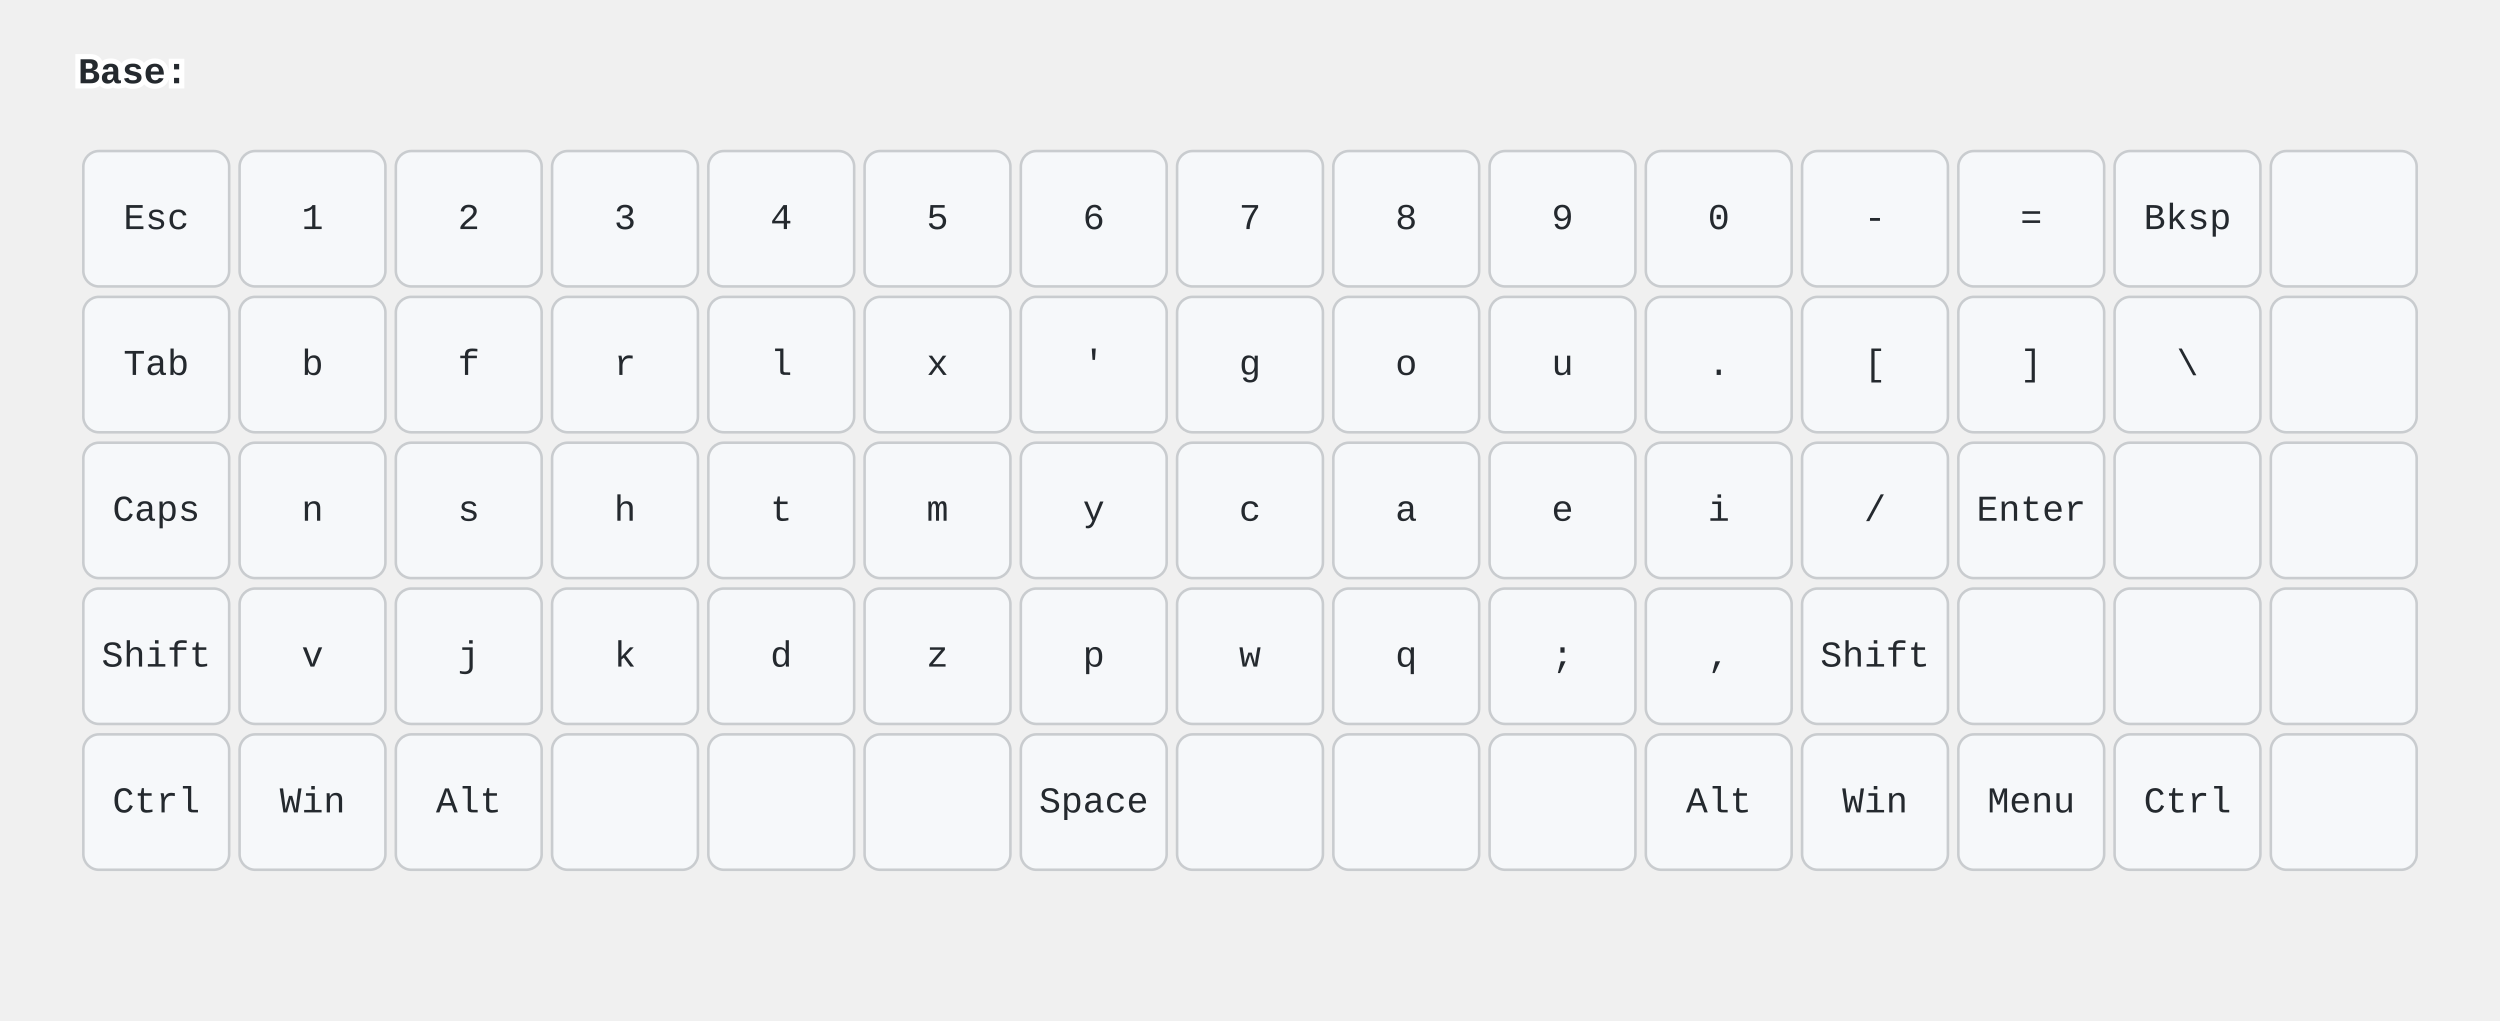
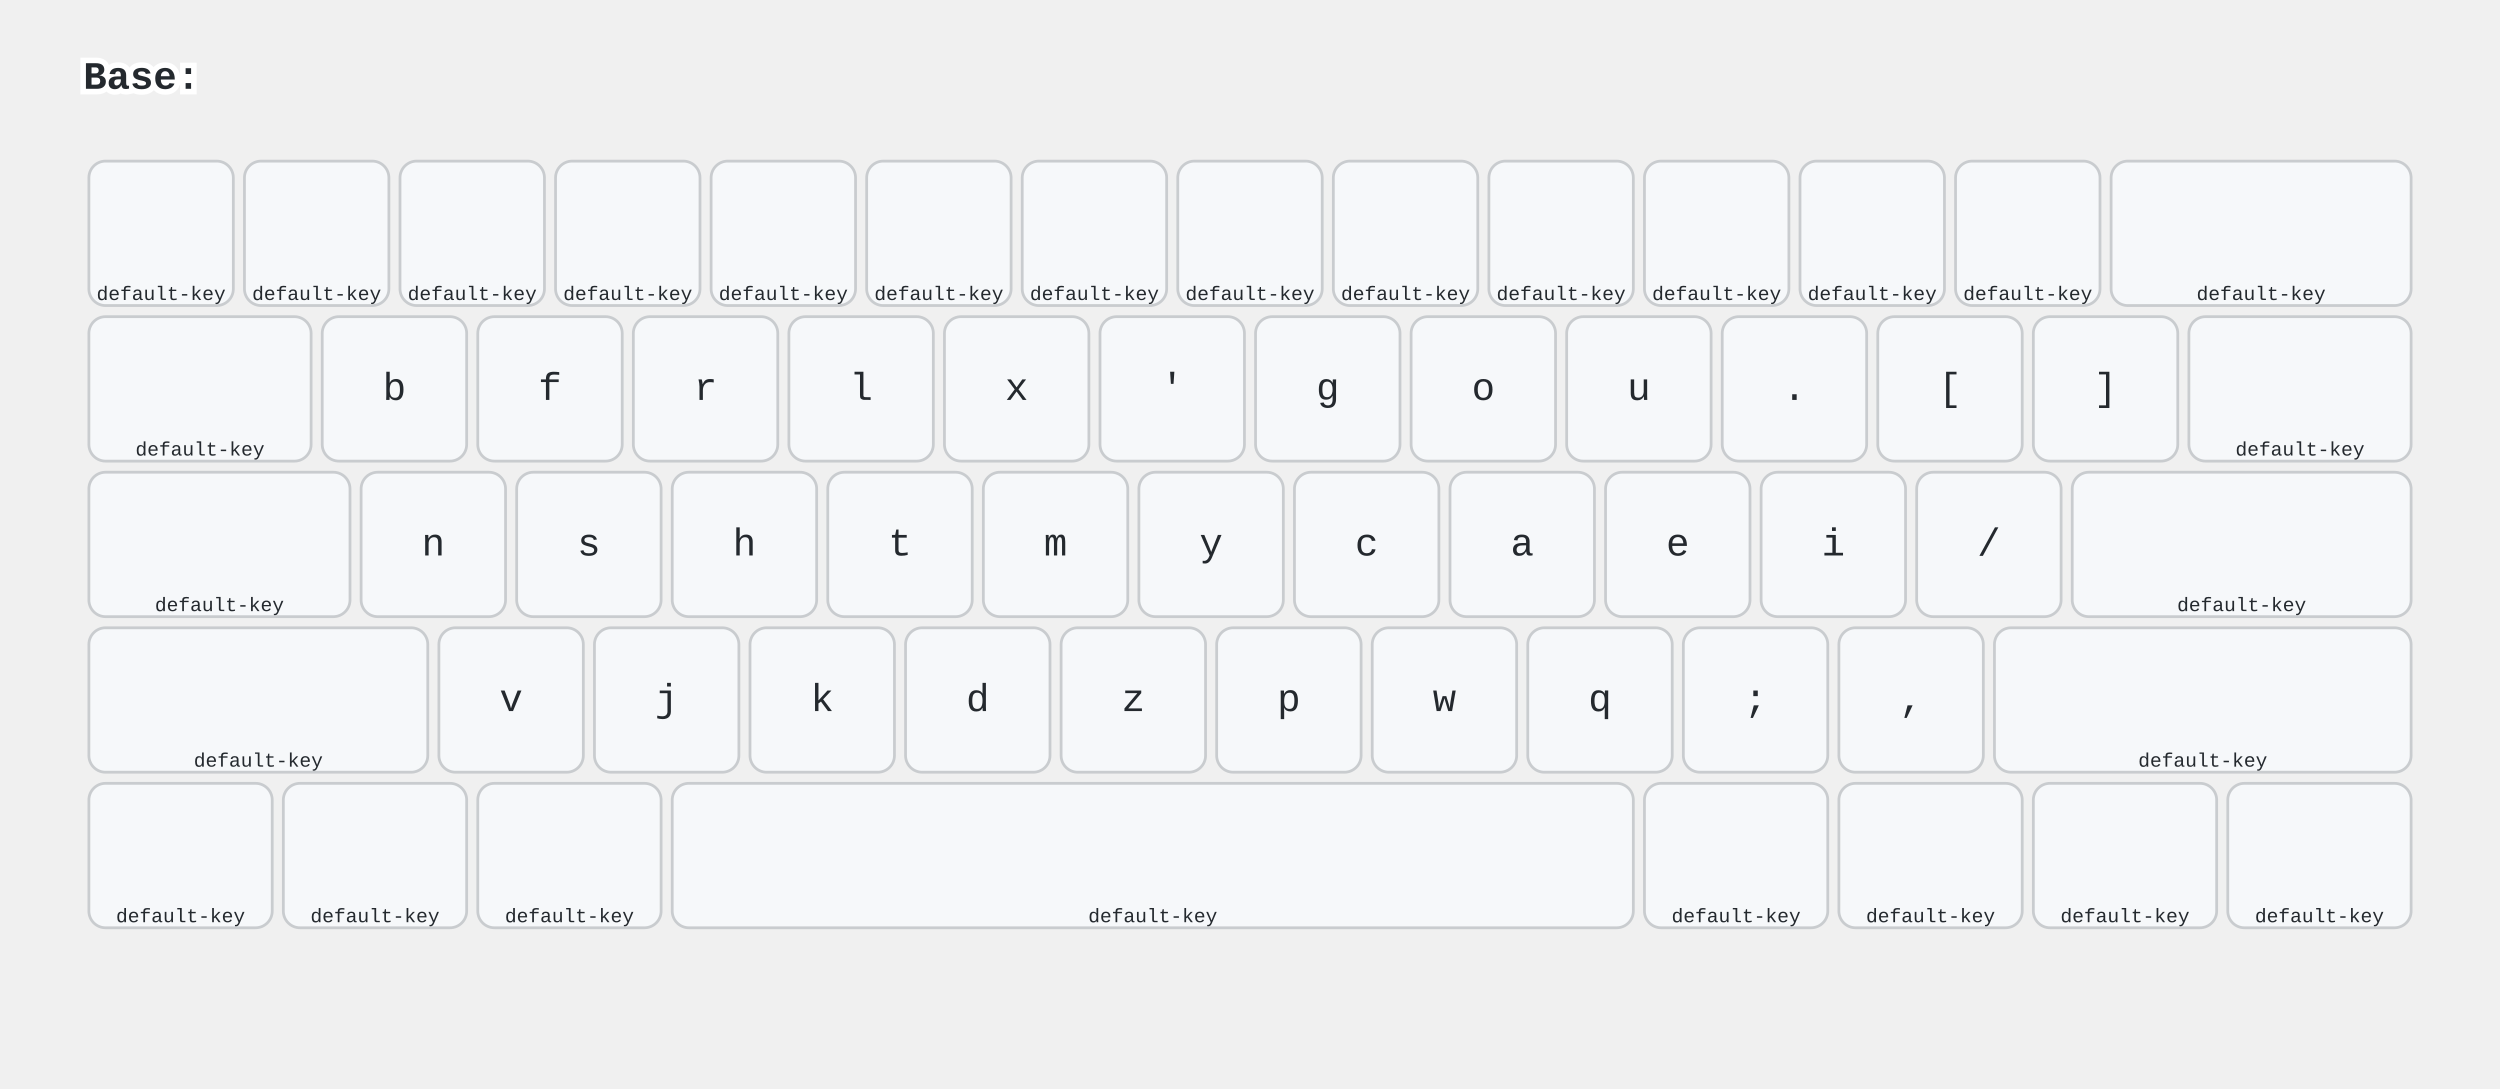
- <svg xmlns="http://www.w3.org/2000/svg" width="960" height="392" viewBox="0 0 960 392" class="keymap">
+ <svg xmlns="http://www.w3.org/2000/svg" width="900" height="392" viewBox="0 0 900 392" class="keymap">
  <style>/* inherit to force styles through use tags */
svg path {
    fill: inherit;
}

/* font and background color specifications */
svg.keymap {
    font-family: SFMono-Regular,Consolas,Liberation Mono,Menlo,monospace;
    font-size: 14px;
    font-kerning: normal;
    text-rendering: optimizeLegibility;
    fill: #24292e;
}

/* default key styling */
rect.key {
    fill: #f6f8fa;
}

rect.key, rect.combo {
    stroke: #c9cccf;
    stroke-width: 1;
}

/* default key side styling, only used is draw_key_sides is set */
rect.side {
    filter: brightness(90%);
}

/* color accent for combo boxes */
rect.combo, rect.combo-separate {
    fill: #cdf;
}

/* color accent for held keys */
rect.held, rect.combo.held {
    fill: #fdd;
}

/* color accent for ghost (optional) keys */
rect.ghost, rect.combo.ghost {
    stroke-dasharray: 4, 4;
    stroke-width: 2;
}

text {
    text-anchor: middle;
    dominant-baseline: middle;
}

/* styling for layer labels */
text.label {
    font-weight: bold;
    text-anchor: start;
    stroke: white;
    stroke-width: 4;
    paint-order: stroke;
}

/* styling for optional footer */
text.footer {
    text-anchor: end;
    dominant-baseline: auto;
    stroke: white;
    stroke-width: 4;
    paint-order: stroke;
}

/* styling for combo tap, and key non-tap label text */
text.combo, text.hold, text.shifted, text.left, text.right {
    font-size: 11px;
}

text.hold {
    text-anchor: middle;
    dominant-baseline: auto;
}

text.shifted {
    text-anchor: middle;
    dominant-baseline: hanging;
}

text.left {
    text-anchor: start;
}

text.right {
    text-anchor: end;
}

text.layer-activator {
    text-decoration: underline;
}

/* styling for hold/shifted label text in combo box */
text.combo.hold, text.combo.shifted, text.combo.left, text.combo.right {
    font-size: 8px;
}

/* lighter symbol for transparent keys */
text.trans {
    fill: #7b7e81;
}

/* styling for combo dendrons */
path.combo {
    stroke-width: 1;
    stroke: gray;
    fill: none;
}

/* Start Tabler Icons Cleanup */
/* cannot use height/width with glyphs */
.icon-tabler &gt; path {
    fill: inherit;
    stroke: inherit;
    stroke-width: 2;
}
/* hide tabler's default box */
.icon-tabler &gt; path[stroke="none"][fill="none"] {
    visibility: hidden;
}
/* End Tabler Icons Cleanup */
- </style>
+ 
+ .default-key { fill: #cccccc !important; } .default-key text { display: none !important; }</style>
  <g transform="translate(30, 0)" class="layer-Base">
    <text x="0" y="28" class="label" id="Base">Base:</text>
    <g transform="translate(0, 56)">
-       <g transform="translate(30, 28)" class="key keypos-0">
-         <rect rx="6" ry="6" x="-28" y="-26" width="56" height="52" class="key" />
-         <text x="0" y="0" class="key tap">Esc</text>
-       </g>
-       <g transform="translate(90, 28)" class="key keypos-1">
-         <rect rx="6" ry="6" x="-28" y="-26" width="56" height="52" class="key" />
-         <text x="0" y="0" class="key tap">1</text>
-       </g>
-       <g transform="translate(150, 28)" class="key keypos-2">
-         <rect rx="6" ry="6" x="-28" y="-26" width="56" height="52" class="key" />
-         <text x="0" y="0" class="key tap">2</text>
-       </g>
-       <g transform="translate(210, 28)" class="key keypos-3">
-         <rect rx="6" ry="6" x="-28" y="-26" width="56" height="52" class="key" />
-         <text x="0" y="0" class="key tap">3</text>
-       </g>
-       <g transform="translate(270, 28)" class="key keypos-4">
-         <rect rx="6" ry="6" x="-28" y="-26" width="56" height="52" class="key" />
-         <text x="0" y="0" class="key tap">4</text>
-       </g>
-       <g transform="translate(330, 28)" class="key keypos-5">
-         <rect rx="6" ry="6" x="-28" y="-26" width="56" height="52" class="key" />
-         <text x="0" y="0" class="key tap">5</text>
-       </g>
-       <g transform="translate(390, 28)" class="key keypos-6">
-         <rect rx="6" ry="6" x="-28" y="-26" width="56" height="52" class="key" />
-         <text x="0" y="0" class="key tap">6</text>
-       </g>
-       <g transform="translate(450, 28)" class="key keypos-7">
-         <rect rx="6" ry="6" x="-28" y="-26" width="56" height="52" class="key" />
-         <text x="0" y="0" class="key tap">7</text>
-       </g>
-       <g transform="translate(510, 28)" class="key keypos-8">
-         <rect rx="6" ry="6" x="-28" y="-26" width="56" height="52" class="key" />
-         <text x="0" y="0" class="key tap">8</text>
-       </g>
-       <g transform="translate(570, 28)" class="key keypos-9">
-         <rect rx="6" ry="6" x="-28" y="-26" width="56" height="52" class="key" />
-         <text x="0" y="0" class="key tap">9</text>
-       </g>
-       <g transform="translate(630, 28)" class="key keypos-10">
-         <rect rx="6" ry="6" x="-28" y="-26" width="56" height="52" class="key" />
-         <text x="0" y="0" class="key tap">0</text>
-       </g>
-       <g transform="translate(690, 28)" class="key keypos-11">
-         <rect rx="6" ry="6" x="-28" y="-26" width="56" height="52" class="key" />
-         <text x="0" y="0" class="key tap">-</text>
-       </g>
-       <g transform="translate(750, 28)" class="key keypos-12">
-         <rect rx="6" ry="6" x="-28" y="-26" width="56" height="52" class="key" />
-         <text x="0" y="0" class="key tap">=</text>
-       </g>
-       <g transform="translate(810, 28)" class="key keypos-13">
-         <rect rx="6" ry="6" x="-28" y="-26" width="56" height="52" class="key" />
-         <text x="0" y="0" class="key tap">Bksp</text>
-       </g>
-       <g transform="translate(870, 28)" class="key keypos-14">
-         <rect rx="6" ry="6" x="-28" y="-26" width="56" height="52" class="key" />
-       </g>
-       <g transform="translate(30, 84)" class="key keypos-15">
-         <rect rx="6" ry="6" x="-28" y="-26" width="56" height="52" class="key" />
-         <text x="0" y="0" class="key tap">Tab</text>
-       </g>
-       <g transform="translate(90, 84)" class="key keypos-16">
-         <rect rx="6" ry="6" x="-28" y="-26" width="56" height="52" class="key" />
+       <g transform="translate(28, 28)" class="key keypos-0">
+         <rect rx="6" ry="6" x="-26" y="-26" width="52" height="52" class="key" />
+         <text x="0" y="24" class="key hold">
+           <tspan style="font-size: 64%">default-key</tspan>
+         </text>
+       </g>
+       <g transform="translate(84, 28)" class="key keypos-1">
+         <rect rx="6" ry="6" x="-26" y="-26" width="52" height="52" class="key" />
+         <text x="0" y="24" class="key hold">
+           <tspan style="font-size: 64%">default-key</tspan>
+         </text>
+       </g>
+       <g transform="translate(140, 28)" class="key keypos-2">
+         <rect rx="6" ry="6" x="-26" y="-26" width="52" height="52" class="key" />
+         <text x="0" y="24" class="key hold">
+           <tspan style="font-size: 64%">default-key</tspan>
+         </text>
+       </g>
+       <g transform="translate(196, 28)" class="key keypos-3">
+         <rect rx="6" ry="6" x="-26" y="-26" width="52" height="52" class="key" />
+         <text x="0" y="24" class="key hold">
+           <tspan style="font-size: 64%">default-key</tspan>
+         </text>
+       </g>
+       <g transform="translate(252, 28)" class="key keypos-4">
+         <rect rx="6" ry="6" x="-26" y="-26" width="52" height="52" class="key" />
+         <text x="0" y="24" class="key hold">
+           <tspan style="font-size: 64%">default-key</tspan>
+         </text>
+       </g>
+       <g transform="translate(308, 28)" class="key keypos-5">
+         <rect rx="6" ry="6" x="-26" y="-26" width="52" height="52" class="key" />
+         <text x="0" y="24" class="key hold">
+           <tspan style="font-size: 64%">default-key</tspan>
+         </text>
+       </g>
+       <g transform="translate(364, 28)" class="key keypos-6">
+         <rect rx="6" ry="6" x="-26" y="-26" width="52" height="52" class="key" />
+         <text x="0" y="24" class="key hold">
+           <tspan style="font-size: 64%">default-key</tspan>
+         </text>
+       </g>
+       <g transform="translate(420, 28)" class="key keypos-7">
+         <rect rx="6" ry="6" x="-26" y="-26" width="52" height="52" class="key" />
+         <text x="0" y="24" class="key hold">
+           <tspan style="font-size: 64%">default-key</tspan>
+         </text>
+       </g>
+       <g transform="translate(476, 28)" class="key keypos-8">
+         <rect rx="6" ry="6" x="-26" y="-26" width="52" height="52" class="key" />
+         <text x="0" y="24" class="key hold">
+           <tspan style="font-size: 64%">default-key</tspan>
+         </text>
+       </g>
+       <g transform="translate(532, 28)" class="key keypos-9">
+         <rect rx="6" ry="6" x="-26" y="-26" width="52" height="52" class="key" />
+         <text x="0" y="24" class="key hold">
+           <tspan style="font-size: 64%">default-key</tspan>
+         </text>
+       </g>
+       <g transform="translate(588, 28)" class="key keypos-10">
+         <rect rx="6" ry="6" x="-26" y="-26" width="52" height="52" class="key" />
+         <text x="0" y="24" class="key hold">
+           <tspan style="font-size: 64%">default-key</tspan>
+         </text>
+       </g>
+       <g transform="translate(644, 28)" class="key keypos-11">
+         <rect rx="6" ry="6" x="-26" y="-26" width="52" height="52" class="key" />
+         <text x="0" y="24" class="key hold">
+           <tspan style="font-size: 64%">default-key</tspan>
+         </text>
+       </g>
+       <g transform="translate(700, 28)" class="key keypos-12">
+         <rect rx="6" ry="6" x="-26" y="-26" width="52" height="52" class="key" />
+         <text x="0" y="24" class="key hold">
+           <tspan style="font-size: 64%">default-key</tspan>
+         </text>
+       </g>
+       <g transform="translate(784, 28)" class="key keypos-13">
+         <rect rx="6" ry="6" x="-54" y="-26" width="108" height="52" class="key" />
+         <text x="0" y="24" class="key hold">
+           <tspan style="font-size: 64%">default-key</tspan>
+         </text>
+       </g>
+       <g transform="translate(42, 84)" class="key keypos-14">
+         <rect rx="6" ry="6" x="-40" y="-26" width="80" height="52" class="key" />
+         <text x="0" y="24" class="key hold">
+           <tspan style="font-size: 64%">default-key</tspan>
+         </text>
+       </g>
+       <g transform="translate(112, 84)" class="key keypos-15">
+         <rect rx="6" ry="6" x="-26" y="-26" width="52" height="52" class="key" />
        <text x="0" y="0" class="key tap">b</text>
      </g>
-       <g transform="translate(150, 84)" class="key keypos-17">
-         <rect rx="6" ry="6" x="-28" y="-26" width="56" height="52" class="key" />
+       <g transform="translate(168, 84)" class="key keypos-16">
+         <rect rx="6" ry="6" x="-26" y="-26" width="52" height="52" class="key" />
        <text x="0" y="0" class="key tap">f</text>
      </g>
-       <g transform="translate(210, 84)" class="key keypos-18">
-         <rect rx="6" ry="6" x="-28" y="-26" width="56" height="52" class="key" />
+       <g transform="translate(224, 84)" class="key keypos-17">
+         <rect rx="6" ry="6" x="-26" y="-26" width="52" height="52" class="key" />
        <text x="0" y="0" class="key tap">r</text>
      </g>
-       <g transform="translate(270, 84)" class="key keypos-19">
-         <rect rx="6" ry="6" x="-28" y="-26" width="56" height="52" class="key" />
+       <g transform="translate(280, 84)" class="key keypos-18">
+         <rect rx="6" ry="6" x="-26" y="-26" width="52" height="52" class="key" />
        <text x="0" y="0" class="key tap">l</text>
      </g>
-       <g transform="translate(330, 84)" class="key keypos-20">
-         <rect rx="6" ry="6" x="-28" y="-26" width="56" height="52" class="key" />
+       <g transform="translate(336, 84)" class="key keypos-19">
+         <rect rx="6" ry="6" x="-26" y="-26" width="52" height="52" class="key" />
        <text x="0" y="0" class="key tap">x</text>
      </g>
-       <g transform="translate(390, 84)" class="key keypos-21">
-         <rect rx="6" ry="6" x="-28" y="-26" width="56" height="52" class="key" />
+       <g transform="translate(392, 84)" class="key keypos-20">
+         <rect rx="6" ry="6" x="-26" y="-26" width="52" height="52" class="key" />
        <text x="0" y="0" class="key tap">'</text>
      </g>
-       <g transform="translate(450, 84)" class="key keypos-22">
-         <rect rx="6" ry="6" x="-28" y="-26" width="56" height="52" class="key" />
+       <g transform="translate(448, 84)" class="key keypos-21">
+         <rect rx="6" ry="6" x="-26" y="-26" width="52" height="52" class="key" />
        <text x="0" y="0" class="key tap">g</text>
      </g>
-       <g transform="translate(510, 84)" class="key keypos-23">
-         <rect rx="6" ry="6" x="-28" y="-26" width="56" height="52" class="key" />
+       <g transform="translate(504, 84)" class="key keypos-22">
+         <rect rx="6" ry="6" x="-26" y="-26" width="52" height="52" class="key" />
        <text x="0" y="0" class="key tap">o</text>
      </g>
-       <g transform="translate(570, 84)" class="key keypos-24">
-         <rect rx="6" ry="6" x="-28" y="-26" width="56" height="52" class="key" />
+       <g transform="translate(560, 84)" class="key keypos-23">
+         <rect rx="6" ry="6" x="-26" y="-26" width="52" height="52" class="key" />
        <text x="0" y="0" class="key tap">u</text>
      </g>
-       <g transform="translate(630, 84)" class="key keypos-25">
-         <rect rx="6" ry="6" x="-28" y="-26" width="56" height="52" class="key" />
+       <g transform="translate(616, 84)" class="key keypos-24">
+         <rect rx="6" ry="6" x="-26" y="-26" width="52" height="52" class="key" />
        <text x="0" y="0" class="key tap">.</text>
      </g>
-       <g transform="translate(690, 84)" class="key keypos-26">
-         <rect rx="6" ry="6" x="-28" y="-26" width="56" height="52" class="key" />
+       <g transform="translate(672, 84)" class="key keypos-25">
+         <rect rx="6" ry="6" x="-26" y="-26" width="52" height="52" class="key" />
        <text x="0" y="0" class="key tap">[</text>
      </g>
-       <g transform="translate(750, 84)" class="key keypos-27">
-         <rect rx="6" ry="6" x="-28" y="-26" width="56" height="52" class="key" />
+       <g transform="translate(728, 84)" class="key keypos-26">
+         <rect rx="6" ry="6" x="-26" y="-26" width="52" height="52" class="key" />
        <text x="0" y="0" class="key tap">]</text>
      </g>
-       <g transform="translate(810, 84)" class="key keypos-28">
-         <rect rx="6" ry="6" x="-28" y="-26" width="56" height="52" class="key" />
-         <text x="0" y="0" class="key tap">\</text>
-       </g>
-       <g transform="translate(870, 84)" class="key keypos-29">
-         <rect rx="6" ry="6" x="-28" y="-26" width="56" height="52" class="key" />
-       </g>
-       <g transform="translate(30, 140)" class="key keypos-30">
-         <rect rx="6" ry="6" x="-28" y="-26" width="56" height="52" class="key" />
-         <text x="0" y="0" class="key tap">Caps</text>
-       </g>
-       <g transform="translate(90, 140)" class="key keypos-31">
-         <rect rx="6" ry="6" x="-28" y="-26" width="56" height="52" class="key" />
+       <g transform="translate(798, 84)" class="key keypos-27">
+         <rect rx="6" ry="6" x="-40" y="-26" width="80" height="52" class="key" />
+         <text x="0" y="24" class="key hold">
+           <tspan style="font-size: 64%">default-key</tspan>
+         </text>
+       </g>
+       <g transform="translate(49, 140)" class="key keypos-28">
+         <rect rx="6" ry="6" x="-47" y="-26" width="94" height="52" class="key" />
+         <text x="0" y="24" class="key hold">
+           <tspan style="font-size: 64%">default-key</tspan>
+         </text>
+       </g>
+       <g transform="translate(126, 140)" class="key keypos-29">
+         <rect rx="6" ry="6" x="-26" y="-26" width="52" height="52" class="key" />
        <text x="0" y="0" class="key tap">n</text>
      </g>
-       <g transform="translate(150, 140)" class="key keypos-32">
-         <rect rx="6" ry="6" x="-28" y="-26" width="56" height="52" class="key" />
+       <g transform="translate(182, 140)" class="key keypos-30">
+         <rect rx="6" ry="6" x="-26" y="-26" width="52" height="52" class="key" />
        <text x="0" y="0" class="key tap">s</text>
      </g>
-       <g transform="translate(210, 140)" class="key keypos-33">
-         <rect rx="6" ry="6" x="-28" y="-26" width="56" height="52" class="key" />
+       <g transform="translate(238, 140)" class="key keypos-31">
+         <rect rx="6" ry="6" x="-26" y="-26" width="52" height="52" class="key" />
        <text x="0" y="0" class="key tap">h</text>
      </g>
-       <g transform="translate(270, 140)" class="key keypos-34">
-         <rect rx="6" ry="6" x="-28" y="-26" width="56" height="52" class="key" />
+       <g transform="translate(294, 140)" class="key keypos-32">
+         <rect rx="6" ry="6" x="-26" y="-26" width="52" height="52" class="key" />
        <text x="0" y="0" class="key tap">t</text>
      </g>
-       <g transform="translate(330, 140)" class="key keypos-35">
-         <rect rx="6" ry="6" x="-28" y="-26" width="56" height="52" class="key" />
+       <g transform="translate(350, 140)" class="key keypos-33">
+         <rect rx="6" ry="6" x="-26" y="-26" width="52" height="52" class="key" />
        <text x="0" y="0" class="key tap">m</text>
      </g>
-       <g transform="translate(390, 140)" class="key keypos-36">
-         <rect rx="6" ry="6" x="-28" y="-26" width="56" height="52" class="key" />
+       <g transform="translate(406, 140)" class="key keypos-34">
+         <rect rx="6" ry="6" x="-26" y="-26" width="52" height="52" class="key" />
        <text x="0" y="0" class="key tap">y</text>
      </g>
-       <g transform="translate(450, 140)" class="key keypos-37">
-         <rect rx="6" ry="6" x="-28" y="-26" width="56" height="52" class="key" />
+       <g transform="translate(462, 140)" class="key keypos-35">
+         <rect rx="6" ry="6" x="-26" y="-26" width="52" height="52" class="key" />
        <text x="0" y="0" class="key tap">c</text>
      </g>
-       <g transform="translate(510, 140)" class="key keypos-38">
-         <rect rx="6" ry="6" x="-28" y="-26" width="56" height="52" class="key" />
+       <g transform="translate(518, 140)" class="key keypos-36">
+         <rect rx="6" ry="6" x="-26" y="-26" width="52" height="52" class="key" />
        <text x="0" y="0" class="key tap">a</text>
      </g>
-       <g transform="translate(570, 140)" class="key keypos-39">
-         <rect rx="6" ry="6" x="-28" y="-26" width="56" height="52" class="key" />
+       <g transform="translate(574, 140)" class="key keypos-37">
+         <rect rx="6" ry="6" x="-26" y="-26" width="52" height="52" class="key" />
        <text x="0" y="0" class="key tap">e</text>
      </g>
-       <g transform="translate(630, 140)" class="key keypos-40">
-         <rect rx="6" ry="6" x="-28" y="-26" width="56" height="52" class="key" />
+       <g transform="translate(630, 140)" class="key keypos-38">
+         <rect rx="6" ry="6" x="-26" y="-26" width="52" height="52" class="key" />
        <text x="0" y="0" class="key tap">i</text>
      </g>
-       <g transform="translate(690, 140)" class="key keypos-41">
-         <rect rx="6" ry="6" x="-28" y="-26" width="56" height="52" class="key" />
+       <g transform="translate(686, 140)" class="key keypos-39">
+         <rect rx="6" ry="6" x="-26" y="-26" width="52" height="52" class="key" />
        <text x="0" y="0" class="key tap">/</text>
      </g>
-       <g transform="translate(750, 140)" class="key keypos-42">
-         <rect rx="6" ry="6" x="-28" y="-26" width="56" height="52" class="key" />
-         <text x="0" y="0" class="key tap">Enter</text>
-       </g>
-       <g transform="translate(810, 140)" class="key keypos-43">
-         <rect rx="6" ry="6" x="-28" y="-26" width="56" height="52" class="key" />
-       </g>
-       <g transform="translate(870, 140)" class="key keypos-44">
-         <rect rx="6" ry="6" x="-28" y="-26" width="56" height="52" class="key" />
-       </g>
-       <g transform="translate(30, 196)" class="key keypos-45">
-         <rect rx="6" ry="6" x="-28" y="-26" width="56" height="52" class="key" />
-         <text x="0" y="0" class="key tap">Shift</text>
-       </g>
-       <g transform="translate(90, 196)" class="key keypos-46">
-         <rect rx="6" ry="6" x="-28" y="-26" width="56" height="52" class="key" />
+       <g transform="translate(777, 140)" class="key keypos-40">
+         <rect rx="6" ry="6" x="-61" y="-26" width="122" height="52" class="key" />
+         <text x="0" y="24" class="key hold">
+           <tspan style="font-size: 64%">default-key</tspan>
+         </text>
+       </g>
+       <g transform="translate(63, 196)" class="key keypos-41">
+         <rect rx="6" ry="6" x="-61" y="-26" width="122" height="52" class="key" />
+         <text x="0" y="24" class="key hold">
+           <tspan style="font-size: 64%">default-key</tspan>
+         </text>
+       </g>
+       <g transform="translate(154, 196)" class="key keypos-42">
+         <rect rx="6" ry="6" x="-26" y="-26" width="52" height="52" class="key" />
        <text x="0" y="0" class="key tap">v</text>
      </g>
-       <g transform="translate(150, 196)" class="key keypos-47">
-         <rect rx="6" ry="6" x="-28" y="-26" width="56" height="52" class="key" />
+       <g transform="translate(210, 196)" class="key keypos-43">
+         <rect rx="6" ry="6" x="-26" y="-26" width="52" height="52" class="key" />
        <text x="0" y="0" class="key tap">j</text>
      </g>
-       <g transform="translate(210, 196)" class="key keypos-48">
-         <rect rx="6" ry="6" x="-28" y="-26" width="56" height="52" class="key" />
+       <g transform="translate(266, 196)" class="key keypos-44">
+         <rect rx="6" ry="6" x="-26" y="-26" width="52" height="52" class="key" />
        <text x="0" y="0" class="key tap">k</text>
      </g>
-       <g transform="translate(270, 196)" class="key keypos-49">
-         <rect rx="6" ry="6" x="-28" y="-26" width="56" height="52" class="key" />
+       <g transform="translate(322, 196)" class="key keypos-45">
+         <rect rx="6" ry="6" x="-26" y="-26" width="52" height="52" class="key" />
        <text x="0" y="0" class="key tap">d</text>
      </g>
-       <g transform="translate(330, 196)" class="key keypos-50">
-         <rect rx="6" ry="6" x="-28" y="-26" width="56" height="52" class="key" />
+       <g transform="translate(378, 196)" class="key keypos-46">
+         <rect rx="6" ry="6" x="-26" y="-26" width="52" height="52" class="key" />
        <text x="0" y="0" class="key tap">z</text>
      </g>
-       <g transform="translate(390, 196)" class="key keypos-51">
-         <rect rx="6" ry="6" x="-28" y="-26" width="56" height="52" class="key" />
+       <g transform="translate(434, 196)" class="key keypos-47">
+         <rect rx="6" ry="6" x="-26" y="-26" width="52" height="52" class="key" />
        <text x="0" y="0" class="key tap">p</text>
      </g>
-       <g transform="translate(450, 196)" class="key keypos-52">
-         <rect rx="6" ry="6" x="-28" y="-26" width="56" height="52" class="key" />
+       <g transform="translate(490, 196)" class="key keypos-48">
+         <rect rx="6" ry="6" x="-26" y="-26" width="52" height="52" class="key" />
        <text x="0" y="0" class="key tap">w</text>
      </g>
-       <g transform="translate(510, 196)" class="key keypos-53">
-         <rect rx="6" ry="6" x="-28" y="-26" width="56" height="52" class="key" />
+       <g transform="translate(546, 196)" class="key keypos-49">
+         <rect rx="6" ry="6" x="-26" y="-26" width="52" height="52" class="key" />
        <text x="0" y="0" class="key tap">q</text>
      </g>
-       <g transform="translate(570, 196)" class="key keypos-54">
-         <rect rx="6" ry="6" x="-28" y="-26" width="56" height="52" class="key" />
+       <g transform="translate(602, 196)" class="key keypos-50">
+         <rect rx="6" ry="6" x="-26" y="-26" width="52" height="52" class="key" />
        <text x="0" y="0" class="key tap">;</text>
      </g>
-       <g transform="translate(630, 196)" class="key keypos-55">
-         <rect rx="6" ry="6" x="-28" y="-26" width="56" height="52" class="key" />
+       <g transform="translate(658, 196)" class="key keypos-51">
+         <rect rx="6" ry="6" x="-26" y="-26" width="52" height="52" class="key" />
        <text x="0" y="0" class="key tap">,</text>
      </g>
-       <g transform="translate(690, 196)" class="key keypos-56">
-         <rect rx="6" ry="6" x="-28" y="-26" width="56" height="52" class="key" />
-         <text x="0" y="0" class="key tap">Shift</text>
-       </g>
-       <g transform="translate(750, 196)" class="key keypos-57">
-         <rect rx="6" ry="6" x="-28" y="-26" width="56" height="52" class="key" />
-       </g>
-       <g transform="translate(810, 196)" class="key keypos-58">
-         <rect rx="6" ry="6" x="-28" y="-26" width="56" height="52" class="key" />
-       </g>
-       <g transform="translate(870, 196)" class="key keypos-59">
-         <rect rx="6" ry="6" x="-28" y="-26" width="56" height="52" class="key" />
-       </g>
-       <g transform="translate(30, 252)" class="key keypos-60">
-         <rect rx="6" ry="6" x="-28" y="-26" width="56" height="52" class="key" />
-         <text x="0" y="0" class="key tap">Ctrl</text>
-       </g>
-       <g transform="translate(90, 252)" class="key keypos-61">
-         <rect rx="6" ry="6" x="-28" y="-26" width="56" height="52" class="key" />
-         <text x="0" y="0" class="key tap">Win</text>
-       </g>
-       <g transform="translate(150, 252)" class="key keypos-62">
-         <rect rx="6" ry="6" x="-28" y="-26" width="56" height="52" class="key" />
-         <text x="0" y="0" class="key tap">Alt</text>
-       </g>
-       <g transform="translate(210, 252)" class="key keypos-63">
-         <rect rx="6" ry="6" x="-28" y="-26" width="56" height="52" class="key" />
-       </g>
-       <g transform="translate(270, 252)" class="key keypos-64">
-         <rect rx="6" ry="6" x="-28" y="-26" width="56" height="52" class="key" />
-       </g>
-       <g transform="translate(330, 252)" class="key keypos-65">
-         <rect rx="6" ry="6" x="-28" y="-26" width="56" height="52" class="key" />
-       </g>
-       <g transform="translate(390, 252)" class="key keypos-66">
-         <rect rx="6" ry="6" x="-28" y="-26" width="56" height="52" class="key" />
-         <text x="0" y="0" class="key tap">Space</text>
-       </g>
-       <g transform="translate(450, 252)" class="key keypos-67">
-         <rect rx="6" ry="6" x="-28" y="-26" width="56" height="52" class="key" />
-       </g>
-       <g transform="translate(510, 252)" class="key keypos-68">
-         <rect rx="6" ry="6" x="-28" y="-26" width="56" height="52" class="key" />
-       </g>
-       <g transform="translate(570, 252)" class="key keypos-69">
-         <rect rx="6" ry="6" x="-28" y="-26" width="56" height="52" class="key" />
-       </g>
-       <g transform="translate(630, 252)" class="key keypos-70">
-         <rect rx="6" ry="6" x="-28" y="-26" width="56" height="52" class="key" />
-         <text x="0" y="0" class="key tap">Alt</text>
-       </g>
-       <g transform="translate(690, 252)" class="key keypos-71">
-         <rect rx="6" ry="6" x="-28" y="-26" width="56" height="52" class="key" />
-         <text x="0" y="0" class="key tap">Win</text>
-       </g>
-       <g transform="translate(750, 252)" class="key keypos-72">
-         <rect rx="6" ry="6" x="-28" y="-26" width="56" height="52" class="key" />
-         <text x="0" y="0" class="key tap">Menu</text>
-       </g>
-       <g transform="translate(810, 252)" class="key keypos-73">
-         <rect rx="6" ry="6" x="-28" y="-26" width="56" height="52" class="key" />
-         <text x="0" y="0" class="key tap">Ctrl</text>
-       </g>
-       <g transform="translate(870, 252)" class="key keypos-74">
-         <rect rx="6" ry="6" x="-28" y="-26" width="56" height="52" class="key" />
+       <g transform="translate(763, 196)" class="key keypos-52">
+         <rect rx="6" ry="6" x="-75" y="-26" width="150" height="52" class="key" />
+         <text x="0" y="24" class="key hold">
+           <tspan style="font-size: 64%">default-key</tspan>
+         </text>
+       </g>
+       <g transform="translate(35, 252)" class="key keypos-53">
+         <rect rx="6" ry="6" x="-33" y="-26" width="66" height="52" class="key" />
+         <text x="0" y="24" class="key hold">
+           <tspan style="font-size: 64%">default-key</tspan>
+         </text>
+       </g>
+       <g transform="translate(105, 252)" class="key keypos-54">
+         <rect rx="6" ry="6" x="-33" y="-26" width="66" height="52" class="key" />
+         <text x="0" y="24" class="key hold">
+           <tspan style="font-size: 64%">default-key</tspan>
+         </text>
+       </g>
+       <g transform="translate(175, 252)" class="key keypos-55">
+         <rect rx="6" ry="6" x="-33" y="-26" width="66" height="52" class="key" />
+         <text x="0" y="24" class="key hold">
+           <tspan style="font-size: 64%">default-key</tspan>
+         </text>
+       </g>
+       <g transform="translate(385, 252)" class="key keypos-56">
+         <rect rx="6" ry="6" x="-173" y="-26" width="346" height="52" class="key" />
+         <text x="0" y="24" class="key hold">
+           <tspan style="font-size: 64%">default-key</tspan>
+         </text>
+       </g>
+       <g transform="translate(595, 252)" class="key keypos-57">
+         <rect rx="6" ry="6" x="-33" y="-26" width="66" height="52" class="key" />
+         <text x="0" y="24" class="key hold">
+           <tspan style="font-size: 64%">default-key</tspan>
+         </text>
+       </g>
+       <g transform="translate(665, 252)" class="key keypos-58">
+         <rect rx="6" ry="6" x="-33" y="-26" width="66" height="52" class="key" />
+         <text x="0" y="24" class="key hold">
+           <tspan style="font-size: 64%">default-key</tspan>
+         </text>
+       </g>
+       <g transform="translate(735, 252)" class="key keypos-59">
+         <rect rx="6" ry="6" x="-33" y="-26" width="66" height="52" class="key" />
+         <text x="0" y="24" class="key hold">
+           <tspan style="font-size: 64%">default-key</tspan>
+         </text>
+       </g>
+       <g transform="translate(805, 252)" class="key keypos-60">
+         <rect rx="6" ry="6" x="-33" y="-26" width="66" height="52" class="key" />
+         <text x="0" y="24" class="key hold">
+           <tspan style="font-size: 64%">default-key</tspan>
+         </text>
      </g>
    </g>
  </g>
</svg>
